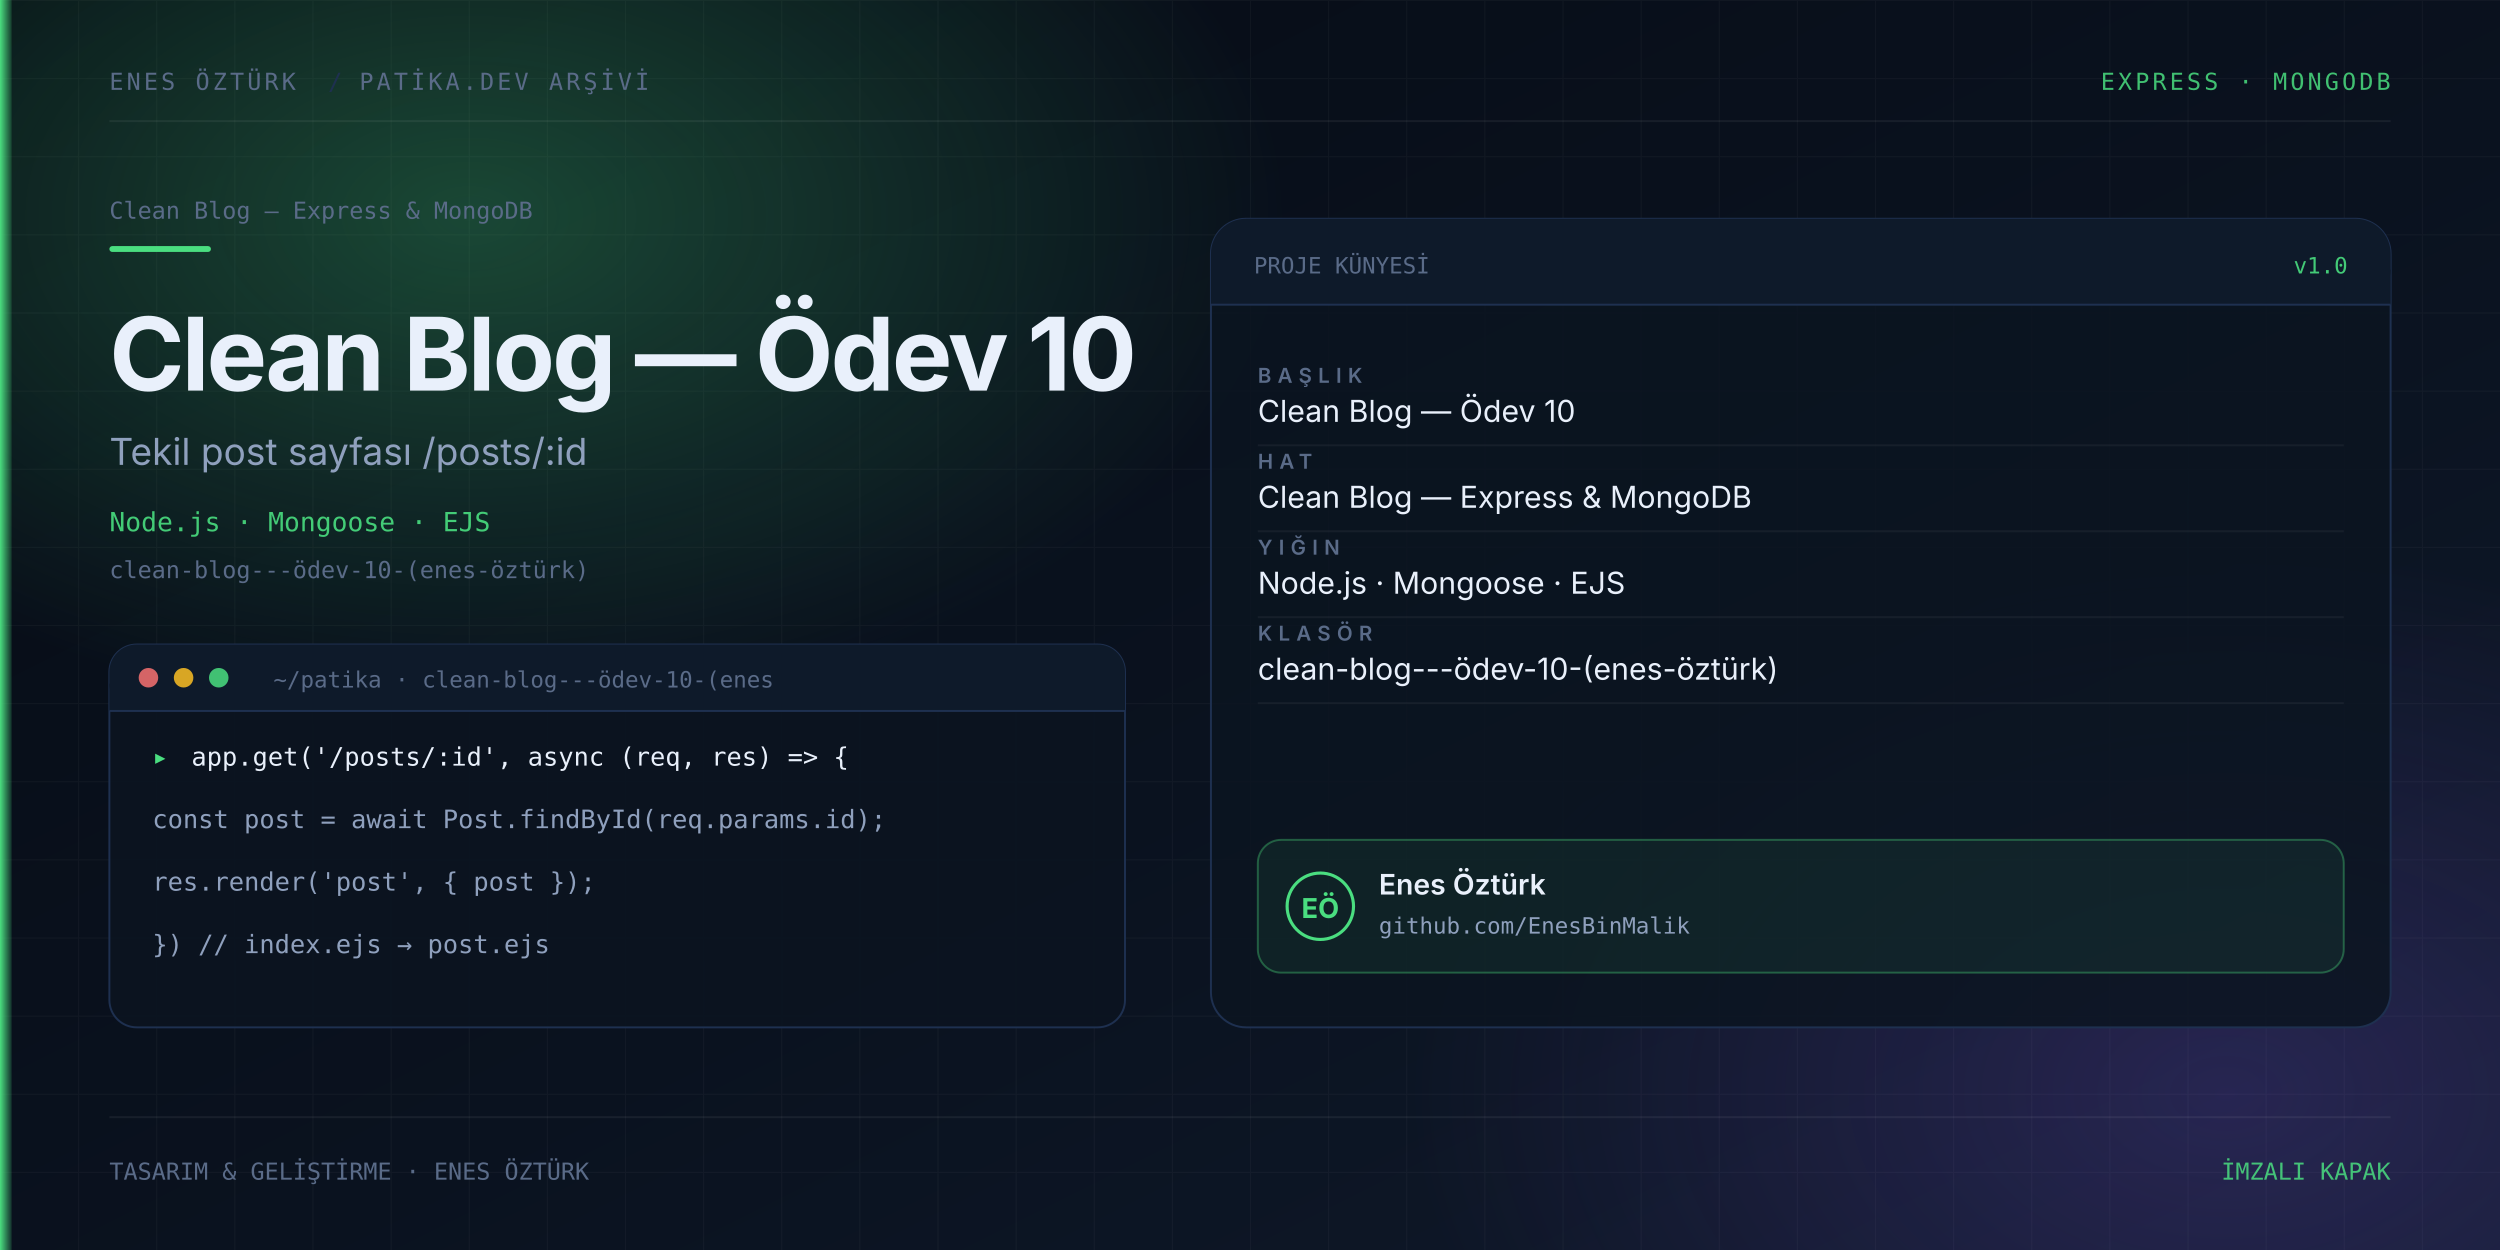
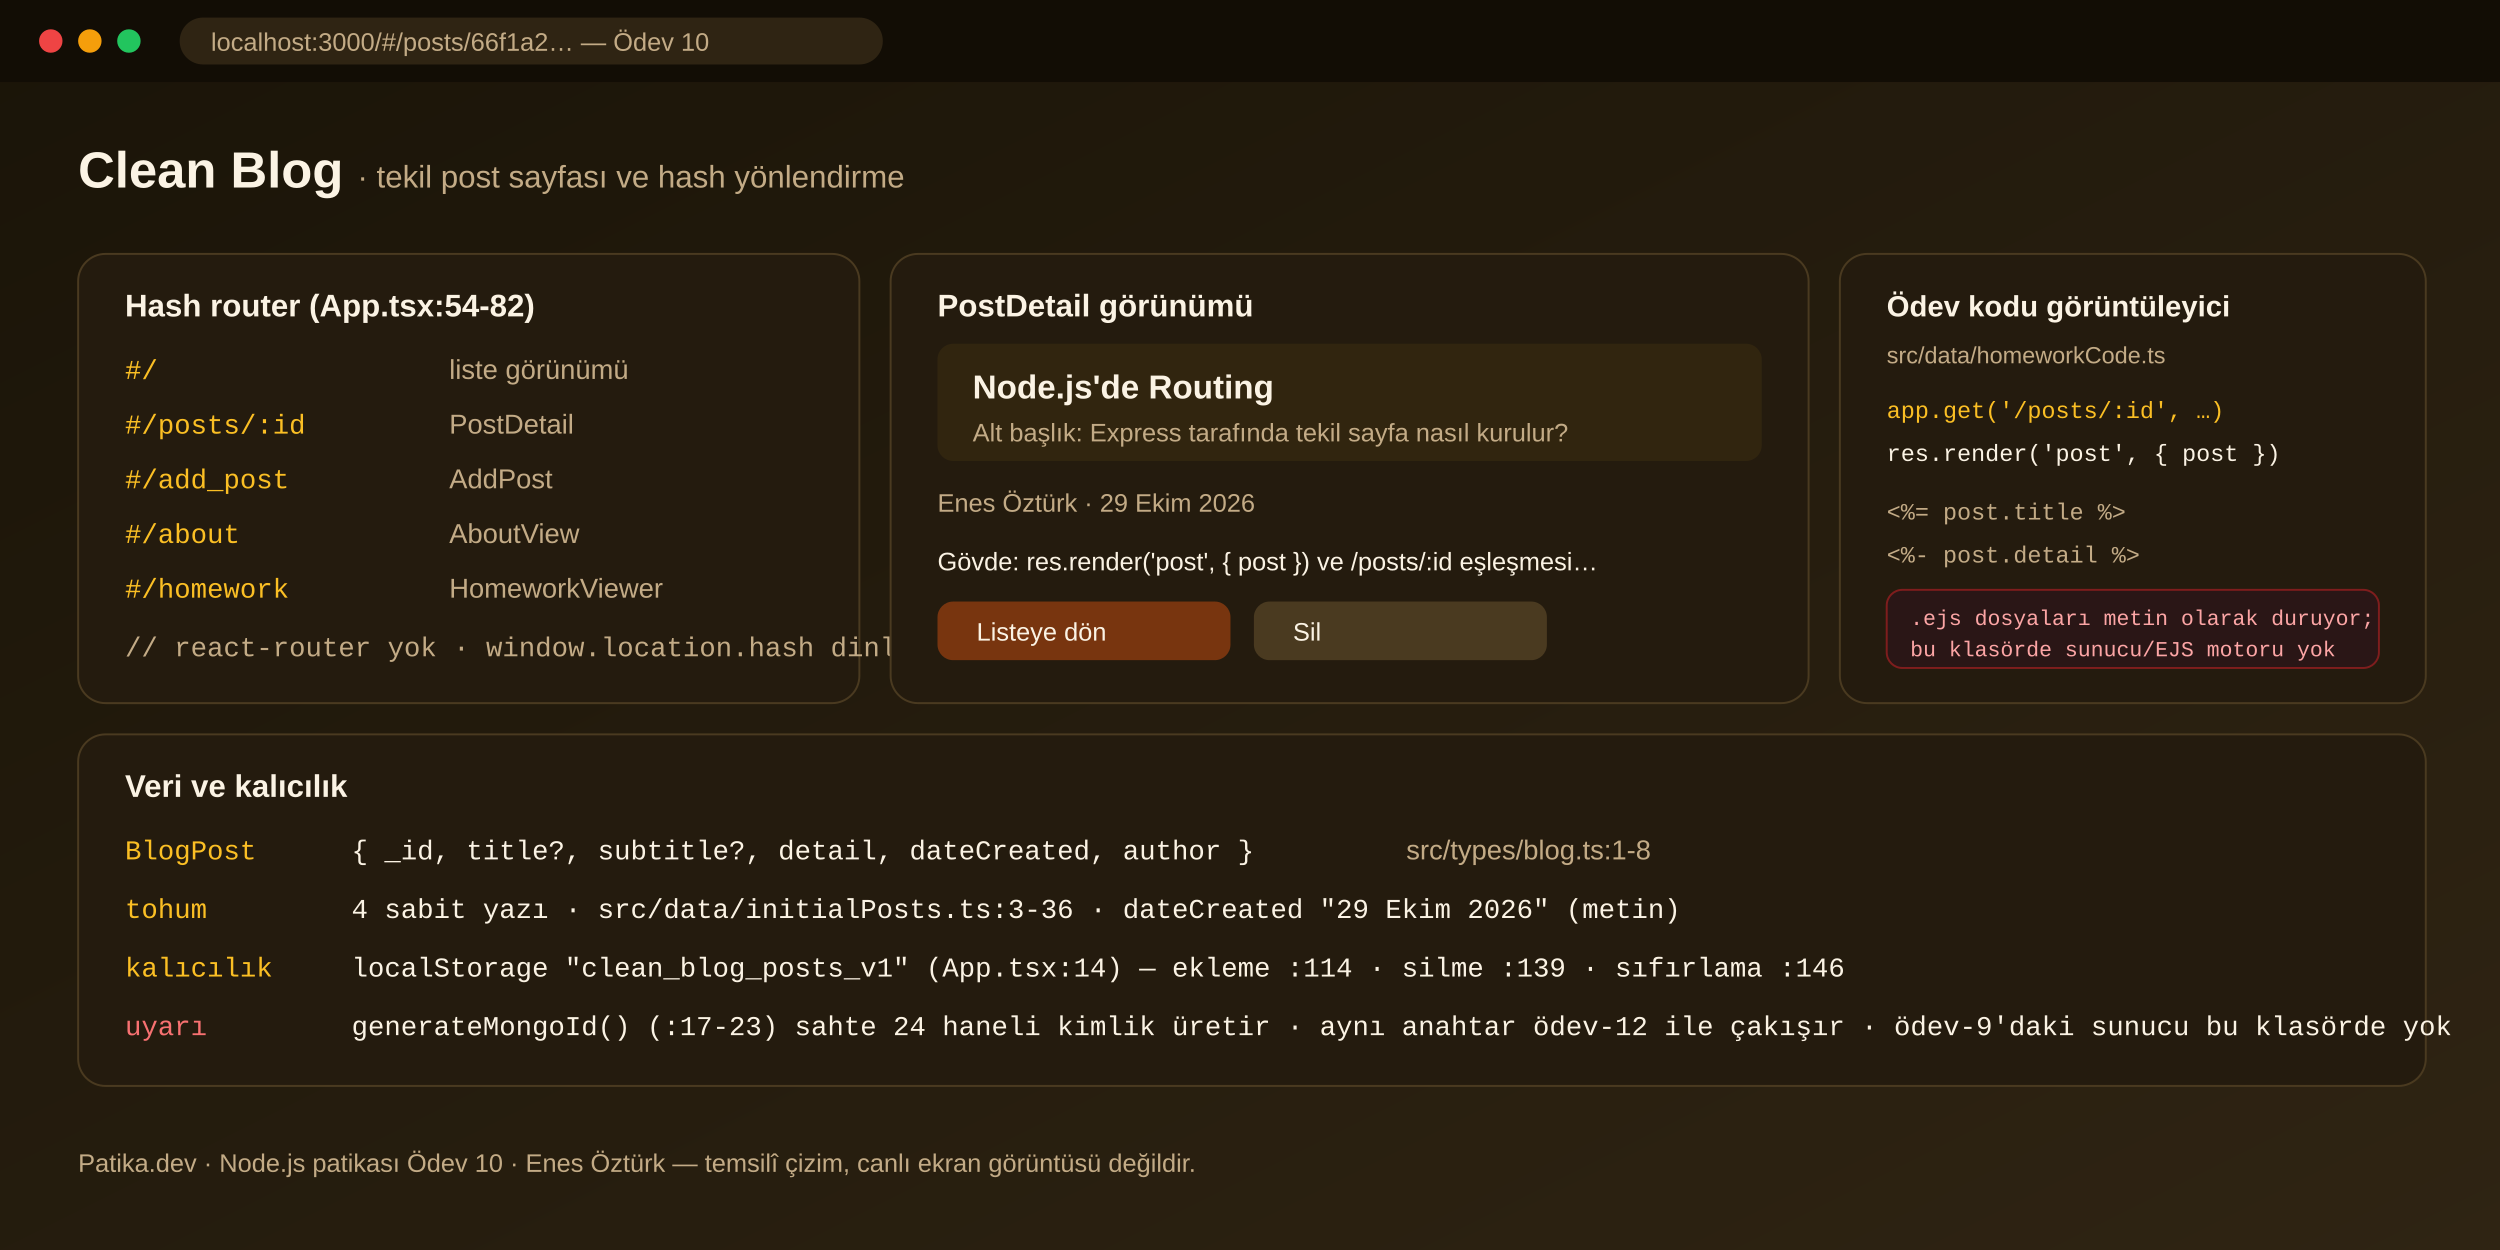
- <svg xmlns="http://www.w3.org/2000/svg" viewBox="0 0 1280 640" width="1280" height="640" role="img" aria-label="Clean Blog — Ödev 10 — Enes Öztürk imza kapağı">
+ <svg xmlns="http://www.w3.org/2000/svg" viewBox="0 0 1280 640" width="1280" height="640" role="img" aria-label="Clean Blog ödev 10 tekil post sayfası yönlendirme arayüz mockup'ı">
  <defs>
-     <linearGradient id="bg" x1="0" y1="0" x2="1" y2="1">
-       <stop offset="0" stop-color="#060B14" />
-       <stop offset="55%" stop-color="#0A121F" />
-       <stop offset="100%" stop-color="#101A2C" />
+     <linearGradient id="bg10" x1="0" y1="0" x2="1" y2="1">
+       <stop offset="0%" stop-color="#1a1408" />
+       <stop offset="100%" stop-color="#2f2413" />
    </linearGradient>
-     <linearGradient id="acc" x1="0" y1="0" x2="1" y2="0">
-       <stop offset="0" stop-color="#4ADE80" />
-       <stop offset="100%" stop-color="#4ADE80" stop-opacity="0.15" />
-     </linearGradient>
-     <radialGradient id="glow1" cx="50%" cy="50%" r="50%">
-       <stop offset="0" stop-color="#4ADE80" stop-opacity="0.28" />
-       <stop offset="100%" stop-color="#4ADE80" stop-opacity="0" />
-     </radialGradient>
-     <radialGradient id="glow2" cx="50%" cy="50%" r="50%">
-       <stop offset="0" stop-color="#8B5CF6" stop-opacity="0.20" />
-       <stop offset="100%" stop-color="#8B5CF6" stop-opacity="0" />
-     </radialGradient>
-     <linearGradient id="fade" x1="0" y1="0" x2="0" y2="1">
-       <stop offset="0" stop-color="#FFFFFF" stop-opacity="0.10" />
-       <stop offset="100%" stop-color="#FFFFFF" stop-opacity="0.02" />
-     </linearGradient>
-     <pattern id="grid" width="40" height="40" patternUnits="userSpaceOnUse">
-       <path d="M40 0H0V40" fill="none" stroke="#FFFFFF" stroke-opacity="0.035" stroke-width="1" />
-     </pattern>
-     <pattern id="dots" width="24" height="24" patternUnits="userSpaceOnUse">
-       <circle cx="1.5" cy="1.5" r="1.5" fill="#4ADE80" fill-opacity="0.12" />
-     </pattern>
-     <filter id="soft" x="-30%" y="-30%" width="160%" height="160%">
-       <feGaussianBlur stdDeviation="26" />
-     </filter>
-     <style>.t{font-family:'Segoe UI',Inter,system-ui,-apple-system,'Helvetica Neue',Arial,sans-serif;}.m{font-family:'JetBrains Mono','Cascadia Code',Consolas,'SF Mono',monospace;}.ttl{font-family:'Segoe UI',Inter,system-ui,-apple-system,'Helvetica Neue',Arial,sans-serif;font-weight:700;letter-spacing:-1.4px}.cap{font-family:'Segoe UI',Inter,system-ui,-apple-system,'Helvetica Neue',Arial,sans-serif;font-weight:600;letter-spacing:3.2px}</style>
+     <style>.l{font-family:'Segoe UI',Arial,sans-serif;fill:#fbf3e4}.m{font-family:'Segoe UI',Arial,sans-serif;fill:#c3ab86}.mono{font-family:Consolas,'Courier New',monospace}</style>
  </defs>
-   <rect width="1280" height="640" fill="url(#bg)" />
-   <rect width="1280" height="640" fill="url(#grid)" />
-   <ellipse cx="240" cy="110" rx="420" ry="260" fill="url(#glow1)" />
-   <ellipse cx="1140" cy="560" rx="420" ry="280" fill="url(#glow2)" />
-   <rect x="0" y="0" width="6" height="640" fill="url(#acc)" />
-   <g class="m" font-size="12" fill="#5A6B88" letter-spacing="1.6">
-     <text x="56" y="46">ENES ÖZTÜRK</text>
-     <text x="168" y="46" fill="#1E3050">/</text>
-     <text x="184" y="46">PATİKA.DEV ARŞİVİ</text>
-     <text x="1224" y="46" text-anchor="end" fill="#4ADE80" fill-opacity="0.85">EXPRESS · MONGODB</text>
+   <rect width="1280" height="640" fill="url(#bg10)" />
+   <rect x="0" y="0" width="1280" height="42" fill="#120d05" />
+   <circle cx="26" cy="21" r="6" fill="#ef4444" />
+   <circle cx="46" cy="21" r="6" fill="#f59e0b" />
+   <circle cx="66" cy="21" r="6" fill="#22c55e" />
+   <rect x="92" y="9" width="360" height="24" rx="12" fill="#2f2413" />
+   <text x="108" y="26" class="m" font-size="13">localhost:3000/#/posts/66f1a2…  — Ödev 10</text>
+   <text x="40" y="96" class="l" font-size="26" font-weight="700">Clean Blog <tspan class="m" font-size="16" font-weight="400">· tekil post sayfası ve hash yönlendirme</tspan>
+   </text>
+   <rect x="40" y="130" width="400" height="230" rx="14" fill="#241b0e" stroke="#4a3a20" />
+   <text x="64" y="162" class="l" font-size="16" font-weight="600">Hash router (App.tsx:54-82)</text>
+   <g font-size="14" class="mono">
+     <text x="64" y="194" fill="#fbbf24">#/</text>
+     <text x="230" y="194" class="m">liste görünümü</text>
+     <text x="64" y="222" fill="#fbbf24">#/posts/:id</text>
+     <text x="230" y="222" class="m">PostDetail</text>
+     <text x="64" y="250" fill="#fbbf24">#/add_post</text>
+     <text x="230" y="250" class="m">AddPost</text>
+     <text x="64" y="278" fill="#fbbf24">#/about</text>
+     <text x="230" y="278" class="m">AboutView</text>
+     <text x="64" y="306" fill="#fbbf24">#/homework</text>
+     <text x="230" y="306" class="m">HomeworkViewer</text>
+     <text x="64" y="336" fill="#c3ab86">// react-router yok · window.location.hash dinlenir</text>
  </g>
-   <line x1="56" y1="62" x2="1224" y2="62" stroke="#FFFFFF" stroke-opacity="0.06" />
-   <g class="m" font-size="12" fill="#5A6B88">
-     <text x="56" y="112">Clean Blog — Express &amp; MongoDB</text>
+   <rect x="456" y="130" width="470" height="230" rx="14" fill="#241b0e" stroke="#4a3a20" />
+   <text x="480" y="162" class="l" font-size="16" font-weight="600">PostDetail görünümü</text>
+   <rect x="480" y="176" width="422" height="60" rx="8" fill="#31250f" />
+   <text x="498" y="204" class="l" font-size="17" font-weight="700">Node.js'de Routing</text>
+   <text x="498" y="226" class="m" font-size="13">Alt başlık: Express tarafında tekil sayfa nasıl kurulur?</text>
+   <text x="480" y="262" class="m" font-size="13">Enes Öztürk · 29 Ekim 2026</text>
+   <text x="480" y="292" class="l" font-size="13">Gövde: res.render('post', { post }) ve /posts/:id eşleşmesi…</text>
+   <rect x="480" y="308" width="150" height="30" rx="8" fill="#78350f" />
+   <text x="500" y="328" class="l" font-size="13">Listeye dön</text>
+   <rect x="642" y="308" width="150" height="30" rx="8" fill="#4a3a20" />
+   <text x="662" y="328" class="l" font-size="13">Sil</text>
+   <rect x="942" y="130" width="300" height="230" rx="14" fill="#241b0e" stroke="#4a3a20" />
+   <text x="966" y="162" class="l" font-size="15" font-weight="600">Ödev kodu görüntüleyici</text>
+   <text x="966" y="186" class="m" font-size="12">src/data/homeworkCode.ts</text>
+   <g font-size="12" class="mono">
+     <text x="966" y="214" fill="#fbbf24">app.get('/posts/:id', …)</text>
+     <text x="966" y="236" fill="#fbf3e4">res.render('post', { post })</text>
+     <text x="966" y="266" fill="#c3ab86">&lt;%= post.title %&gt;</text>
+     <text x="966" y="288" fill="#c3ab86">&lt;%- post.detail %&gt;</text>
  </g>
-   <rect x="56" y="126" width="52" height="3" rx="1.5" fill="#4ADE80" />
-   <text x="56" y="200" class="ttl" font-size="52" fill="#E9F0FB">Clean Blog — Ödev 10</text>
-   <text x="56" y="238" class="t" font-size="19" fill="#8FA0BD">Tekil post sayfası /posts/:id</text>
-   <text x="56" y="272" class="m" font-size="13.5" fill="#4ADE80" fill-opacity="0.9">Node.js · Mongoose · EJS</text>
-   <text x="56" y="296" class="m" font-size="12" fill="#5A6B88">clean-blog---ödev-10-(enes-öztürk)</text>
-   <rect x="56" y="330" width="520" height="196" rx="14" fill="#0B1420" fill-opacity="0.92" stroke="#1E3050" />
-   <rect x="56" y="330" width="520" height="34" rx="14" fill="#0E1A2A" />
-   <rect x="56" y="350" width="520" height="14" fill="#0E1A2A" />
-   <line x1="56" y1="364" x2="576" y2="364" stroke="#1E3050" />
-   <circle cx="76" cy="347" r="5" fill="#F87171" fill-opacity="0.85" />
-   <circle cx="94" cy="347" r="5" fill="#FBBF24" fill-opacity="0.85" />
-   <circle cx="112" cy="347" r="5" fill="#4ADE80" fill-opacity="0.85" />
-   <text x="140" y="352" class="m" font-size="11.5" fill="#5A6B88">~/patika · clean-blog---ödev-10-(enes</text>
-   <text x="78" y="392" class="m" font-size="13.5" fill="#4ADE80">▸</text>
-   <text x="98" y="392" class="m" font-size="13" fill="#E9F0FB">app.get('/posts/:id', async (req, res) =&gt; {</text>
-   <text x="78" y="424" class="m" font-size="13" fill="#8FA0BD">  const post = await Post.findById(req.params.id);</text>
-   <text x="78" y="456" class="m" font-size="13" fill="#8FA0BD">  res.render('post', { post });</text>
-   <text x="78" y="488" class="m" font-size="13" fill="#8FA0BD">})   // index.ejs  →  post.ejs</text>
-   <rect x="620" y="112" width="604" height="414" rx="18" fill="#0B1420" fill-opacity="0.85" stroke="#1E3050" />
-   <rect x="620" y="112" width="604" height="44" rx="18" fill="#0E1A2A" />
-   <rect x="620" y="138" width="604" height="18" fill="#0E1A2A" />
-   <line x1="620" y1="156" x2="1224" y2="156" stroke="#1E3050" />
-   <text x="642" y="140" class="m" font-size="11.5" fill="#5A6B88">PROJE KÜNYESİ</text>
-   <text x="1202" y="140" class="m" font-size="11.5" fill="#4ADE80" text-anchor="end" fill-opacity="0.9">v1.0</text>
-   <text x="644" y="196" class="cap" font-size="10.5" fill="#5A6B88">BAŞLIK</text>
-   <text x="644" y="216" class="t" font-size="15.5" fill="#E9F0FB">Clean Blog — Ödev 10</text>
-   <line x1="644" y1="228" x2="1200" y2="228" stroke="#FFFFFF" stroke-opacity="0.05" />
-   <text x="644" y="240" class="cap" font-size="10.5" fill="#5A6B88">HAT</text>
-   <text x="644" y="260" class="t" font-size="15.5" fill="#E9F0FB">Clean Blog — Express &amp; MongoDB</text>
-   <line x1="644" y1="272" x2="1200" y2="272" stroke="#FFFFFF" stroke-opacity="0.05" />
-   <text x="644" y="284" class="cap" font-size="10.5" fill="#5A6B88">YIĞIN</text>
-   <text x="644" y="304" class="t" font-size="15.5" fill="#E9F0FB">Node.js · Mongoose · EJS</text>
-   <line x1="644" y1="316" x2="1200" y2="316" stroke="#FFFFFF" stroke-opacity="0.05" />
-   <text x="644" y="328" class="cap" font-size="10.5" fill="#5A6B88">KLASÖR</text>
-   <text x="644" y="348" class="t" font-size="15.5" fill="#E9F0FB">clean-blog---ödev-10-(enes-öztürk)</text>
-   <line x1="644" y1="360" x2="1200" y2="360" stroke="#FFFFFF" stroke-opacity="0.05" />
-   <rect x="644" y="430" width="556" height="68" rx="12" fill="#4ADE80" fill-opacity="0.07" stroke="#4ADE80" stroke-opacity="0.35" />
-   <circle cx="676" cy="464" r="17" fill="none" stroke="#4ADE80" stroke-width="1.6" />
-   <text x="676" y="470" class="t" font-size="14" font-weight="700" fill="#4ADE80" text-anchor="middle">EÖ</text>
-   <text x="706" y="458" class="t" font-size="14.5" font-weight="600" fill="#E9F0FB">Enes Öztürk</text>
-   <text x="706" y="478" class="m" font-size="11.5" fill="#8FA0BD">github.com/EnesBinMalik</text>
-   <line x1="56" y1="572" x2="1224" y2="572" stroke="#FFFFFF" stroke-opacity="0.06" />
-   <text x="56" y="604" class="m" font-size="12" fill="#5A6B88">TASARIM &amp; GELİŞTİRME · ENES ÖZTÜRK</text>
-   <text x="1224" y="604" class="m" font-size="12" fill="#4ADE80" text-anchor="end" fill-opacity="0.85">İMZALI KAPAK</text>
+   <rect x="966" y="302" width="252" height="40" rx="8" fill="#2a1616" stroke="#7f1d1d" />
+   <text x="978" y="320" font-size="11" fill="#fca5a5" class="mono">.ejs dosyaları metin olarak duruyor;</text>
+   <text x="978" y="336" font-size="11" fill="#fca5a5" class="mono">bu klasörde sunucu/EJS motoru yok</text>
+   <rect x="40" y="376" width="1202" height="180" rx="14" fill="#241b0e" stroke="#4a3a20" />
+   <text x="64" y="408" class="l" font-size="16" font-weight="600">Veri ve kalıcılık</text>
+   <g font-size="14" class="mono">
+     <text x="64" y="440" fill="#fbbf24">BlogPost</text>
+     <text x="180" y="440" fill="#fbf3e4">{ _id, title?, subtitle?, detail, dateCreated, author }</text>
+     <text x="720" y="440" class="m">src/types/blog.ts:1-8</text>
+     <text x="64" y="470" fill="#fbbf24">tohum</text>
+     <text x="180" y="470" fill="#fbf3e4">4 sabit yazı · src/data/initialPosts.ts:3-36 · dateCreated "29 Ekim 2026" (metin)</text>
+     <text x="64" y="500" fill="#fbbf24">kalıcılık</text>
+     <text x="180" y="500" fill="#fbf3e4">localStorage "clean_blog_posts_v1" (App.tsx:14) — ekleme :114 · silme :139 · sıfırlama :146</text>
+     <text x="64" y="530" fill="#f87171">uyarı</text>
+     <text x="180" y="530" fill="#fbf3e4">generateMongoId() (:17-23) sahte 24 haneli kimlik üretir · aynı anahtar ödev-12 ile çakışır · ödev-9'daki sunucu bu klasörde yok</text>
+   </g>
+   <text x="40" y="600" class="m" font-size="13">Patika.dev · Node.js patikası Ödev 10 · Enes Öztürk — temsilî çizim, canlı ekran görüntüsü değildir.</text>
</svg>
